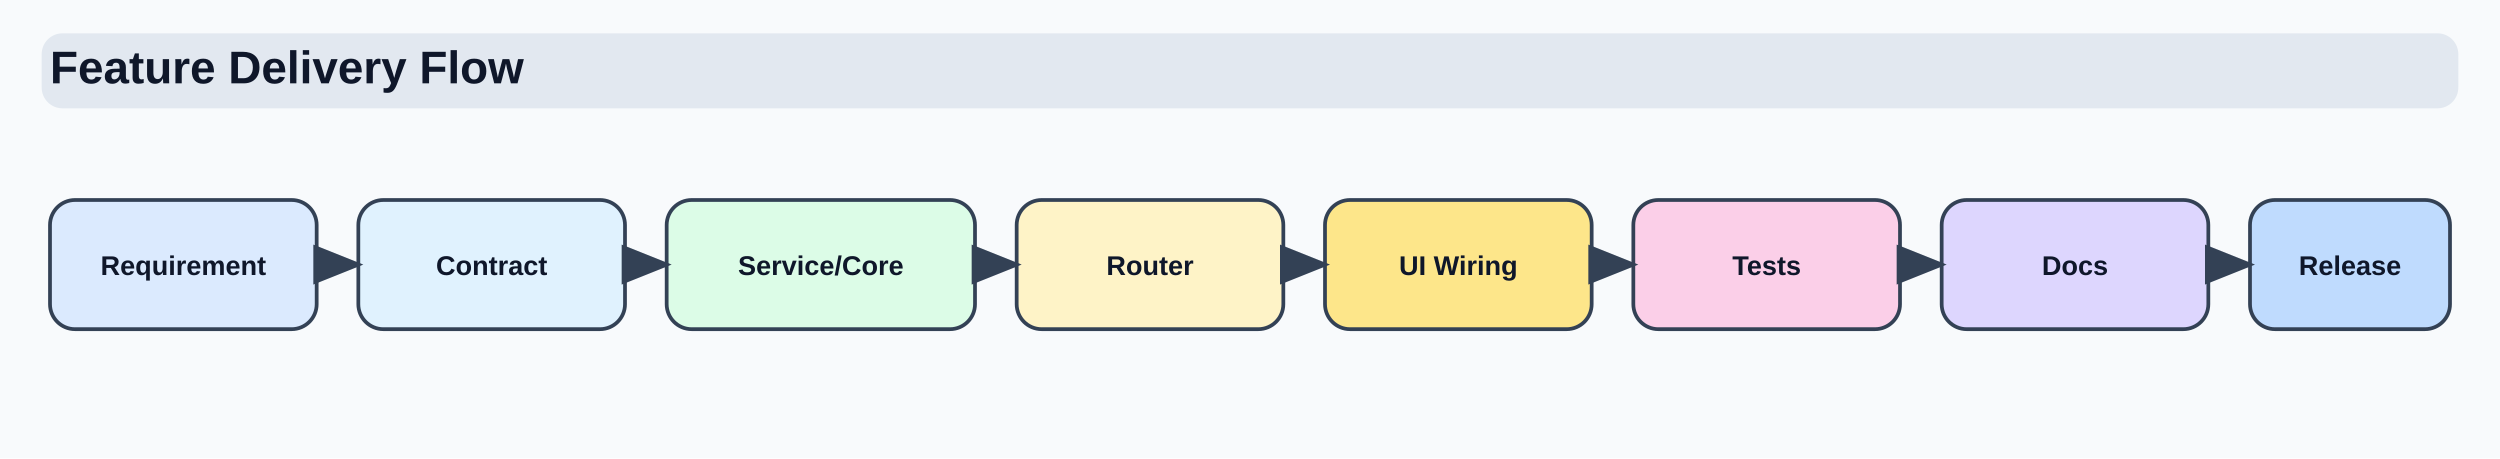
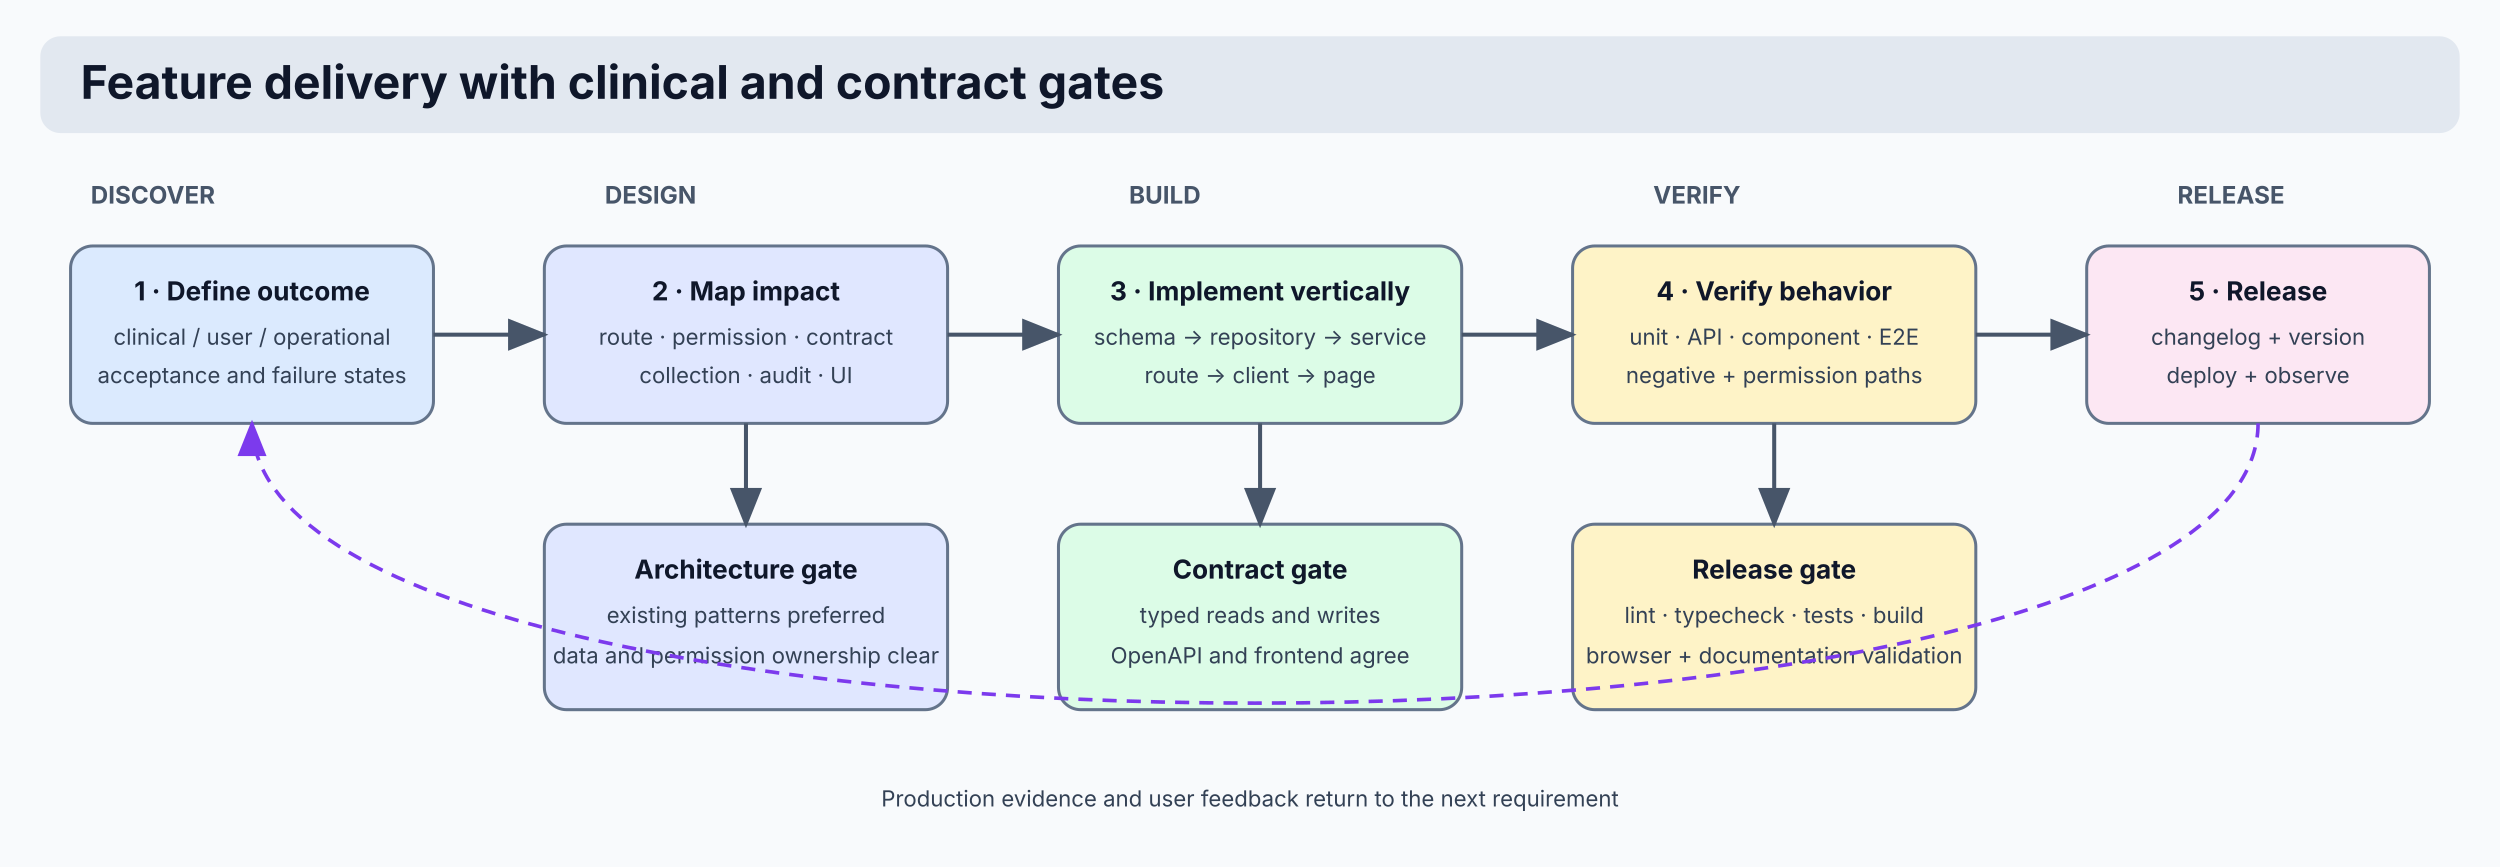
- <svg xmlns="http://www.w3.org/2000/svg" width="1200" height="220" viewBox="0 0 1200 220" role="img" aria-labelledby="title desc">
+ <svg xmlns="http://www.w3.org/2000/svg" width="1240" height="430" viewBox="0 0 1240 430" role="img" aria-labelledby="title desc">
  <defs>
-     <style>
-       .canvas { fill: #f8fafc; }
-       .title-band { fill: #e2e8f0; }
-       .title { font: 700 22px 'Segoe UI', Arial, sans-serif; fill: #0f172a; }
-       .label { font: 700 13px 'Segoe UI', Arial, sans-serif; fill: #0f172a; }
-       .box { stroke: #334155; stroke-width: 1.8; rx: 12; ry: 12; }
-       .arrow { stroke: #334155; stroke-width: 2.4; fill: none; marker-end: url(#arrow); }
-     </style>
-     <marker id="arrow" markerWidth="10" markerHeight="8" refX="9" refY="4" orient="auto">
-       <polygon points="0,0 10,4 0,8" fill="#334155" />
+     <style>.canvas{fill:#f8fafc}.band{fill:#e2e8f0}.discover{fill:#dbeafe}.design{fill:#e0e7ff}.build{fill:#dcfce7}.verify{fill:#fef3c7}.release{fill:#fce7f3}.title{font:700 23px Inter,'Segoe UI',Arial,sans-serif;fill:#0f172a}.phase{font:700 12px Inter,'Segoe UI',Arial,sans-serif;fill:#475569}.label{font:700 13px Inter,'Segoe UI',Arial,sans-serif;fill:#0f172a}.sub{font:11px Inter,'Segoe UI',Arial,sans-serif;fill:#334155}.box{stroke:#64748b;stroke-width:1.5}.arrow{stroke:#475569;stroke-width:2;fill:none;marker-end:url(#a)}.feedback{stroke:#7c3aed;stroke-width:1.8;fill:none;stroke-dasharray:7 5;marker-end:url(#p)}</style>
+     <marker id="a" markerWidth="10" markerHeight="8" refX="9" refY="4" orient="auto">
+       <polygon points="0,0 10,4 0,8" fill="#475569" />
+     </marker>
+     <marker id="p" markerWidth="10" markerHeight="8" refX="9" refY="4" orient="auto">
+       <polygon points="0,0 10,4 0,8" fill="#7c3aed" />
    </marker>
  </defs>
-   <rect x="0" y="0" width="1200" height="220" class="canvas" />
-   <rect x="20" y="16" width="1160" height="36" rx="10" class="title-band" />
-   <text x="24" y="40" class="title">Feature Delivery Flow</text>
-   <rect x="24" y="96" width="128" height="62" class="box" fill="#dbeafe" />
-   <text x="88" y="132" text-anchor="middle" class="label">Requirement</text>
-   <rect x="172" y="96" width="128" height="62" class="box" fill="#e0f2fe" />
-   <text x="236" y="132" text-anchor="middle" class="label">Contract</text>
-   <rect x="320" y="96" width="148" height="62" class="box" fill="#dcfce7" />
-   <text x="394" y="132" text-anchor="middle" class="label">Service/Core</text>
-   <rect x="488" y="96" width="128" height="62" class="box" fill="#fef3c7" />
-   <text x="552" y="132" text-anchor="middle" class="label">Router</text>
-   <rect x="636" y="96" width="128" height="62" class="box" fill="#fde68a" />
-   <text x="700" y="132" text-anchor="middle" class="label">UI Wiring</text>
-   <rect x="784" y="96" width="128" height="62" class="box" fill="#fbcfe8" />
-   <text x="848" y="132" text-anchor="middle" class="label">Tests</text>
-   <rect x="932" y="96" width="128" height="62" class="box" fill="#ddd6fe" />
-   <text x="996" y="132" text-anchor="middle" class="label">Docs</text>
-   <rect x="1080" y="96" width="96" height="62" class="box" fill="#bfdbfe" />
-   <text x="1128" y="132" text-anchor="middle" class="label">Release</text>
-   <path d="M152 127 L172 127" class="arrow" />
-   <path d="M300 127 L320 127" class="arrow" />
-   <path d="M468 127 L488 127" class="arrow" />
-   <path d="M616 127 L636 127" class="arrow" />
-   <path d="M764 127 L784 127" class="arrow" />
-   <path d="M912 127 L932 127" class="arrow" />
-   <path d="M1060 127 L1080 127" class="arrow" />
+   <rect width="1240" height="430" class="canvas" />
+   <rect x="20" y="18" width="1200" height="48" rx="10" class="band" />
+   <text x="40" y="49" class="title">Feature delivery with clinical and contract gates</text>
+   <text x="45" y="101" class="phase">DISCOVER</text>
+   <text x="300" y="101" class="phase">DESIGN</text>
+   <text x="560" y="101" class="phase">BUILD</text>
+   <text x="820" y="101" class="phase">VERIFY</text>
+   <text x="1080" y="101" class="phase">RELEASE</text>
+   <rect x="35" y="122" width="180" height="88" rx="11" class="box discover" />
+   <text x="125" y="149" text-anchor="middle" class="label">1 · Define outcome</text>
+   <text x="125" y="171" text-anchor="middle" class="sub">clinical / user / operational</text>
+   <text x="125" y="190" text-anchor="middle" class="sub">acceptance and failure states</text>
+   <rect x="270" y="122" width="200" height="88" rx="11" class="box design" />
+   <text x="370" y="149" text-anchor="middle" class="label">2 · Map impact</text>
+   <text x="370" y="171" text-anchor="middle" class="sub">route · permission · contract</text>
+   <text x="370" y="190" text-anchor="middle" class="sub">collection · audit · UI</text>
+   <rect x="525" y="122" width="200" height="88" rx="11" class="box build" />
+   <text x="625" y="149" text-anchor="middle" class="label">3 · Implement vertically</text>
+   <text x="625" y="171" text-anchor="middle" class="sub">schema → repository → service</text>
+   <text x="625" y="190" text-anchor="middle" class="sub">route → client → page</text>
+   <rect x="780" y="122" width="200" height="88" rx="11" class="box verify" />
+   <text x="880" y="149" text-anchor="middle" class="label">4 · Verify behavior</text>
+   <text x="880" y="171" text-anchor="middle" class="sub">unit · API · component · E2E</text>
+   <text x="880" y="190" text-anchor="middle" class="sub">negative + permission paths</text>
+   <rect x="1035" y="122" width="170" height="88" rx="11" class="box release" />
+   <text x="1120" y="149" text-anchor="middle" class="label">5 · Release</text>
+   <text x="1120" y="171" text-anchor="middle" class="sub">changelog + version</text>
+   <text x="1120" y="190" text-anchor="middle" class="sub">deploy + observe</text>
+   <path d="M215 166 H270" class="arrow" />
+   <path d="M470 166 H525" class="arrow" />
+   <path d="M725 166 H780" class="arrow" />
+   <path d="M980 166 H1035" class="arrow" />
+   <rect x="270" y="260" width="200" height="92" rx="11" class="box design" />
+   <text x="370" y="287" text-anchor="middle" class="label">Architecture gate</text>
+   <text x="370" y="309" text-anchor="middle" class="sub">existing patterns preferred</text>
+   <text x="370" y="329" text-anchor="middle" class="sub">data and permission ownership clear</text>
+   <rect x="525" y="260" width="200" height="92" rx="11" class="box build" />
+   <text x="625" y="287" text-anchor="middle" class="label">Contract gate</text>
+   <text x="625" y="309" text-anchor="middle" class="sub">typed reads and writes</text>
+   <text x="625" y="329" text-anchor="middle" class="sub">OpenAPI and frontend agree</text>
+   <rect x="780" y="260" width="200" height="92" rx="11" class="box verify" />
+   <text x="880" y="287" text-anchor="middle" class="label">Release gate</text>
+   <text x="880" y="309" text-anchor="middle" class="sub">lint · typecheck · tests · build</text>
+   <text x="880" y="329" text-anchor="middle" class="sub">browser + documentation validation</text>
+   <path d="M370 210 V260" class="arrow" />
+   <path d="M625 210 V260" class="arrow" />
+   <path d="M880 210 V260" class="arrow" />
+   <path d="M1120 210 C1120 395 125 395 125 210" class="feedback" />
+   <text x="620" y="400" text-anchor="middle" class="sub">Production evidence and user feedback return to the next requirement</text>
</svg>
